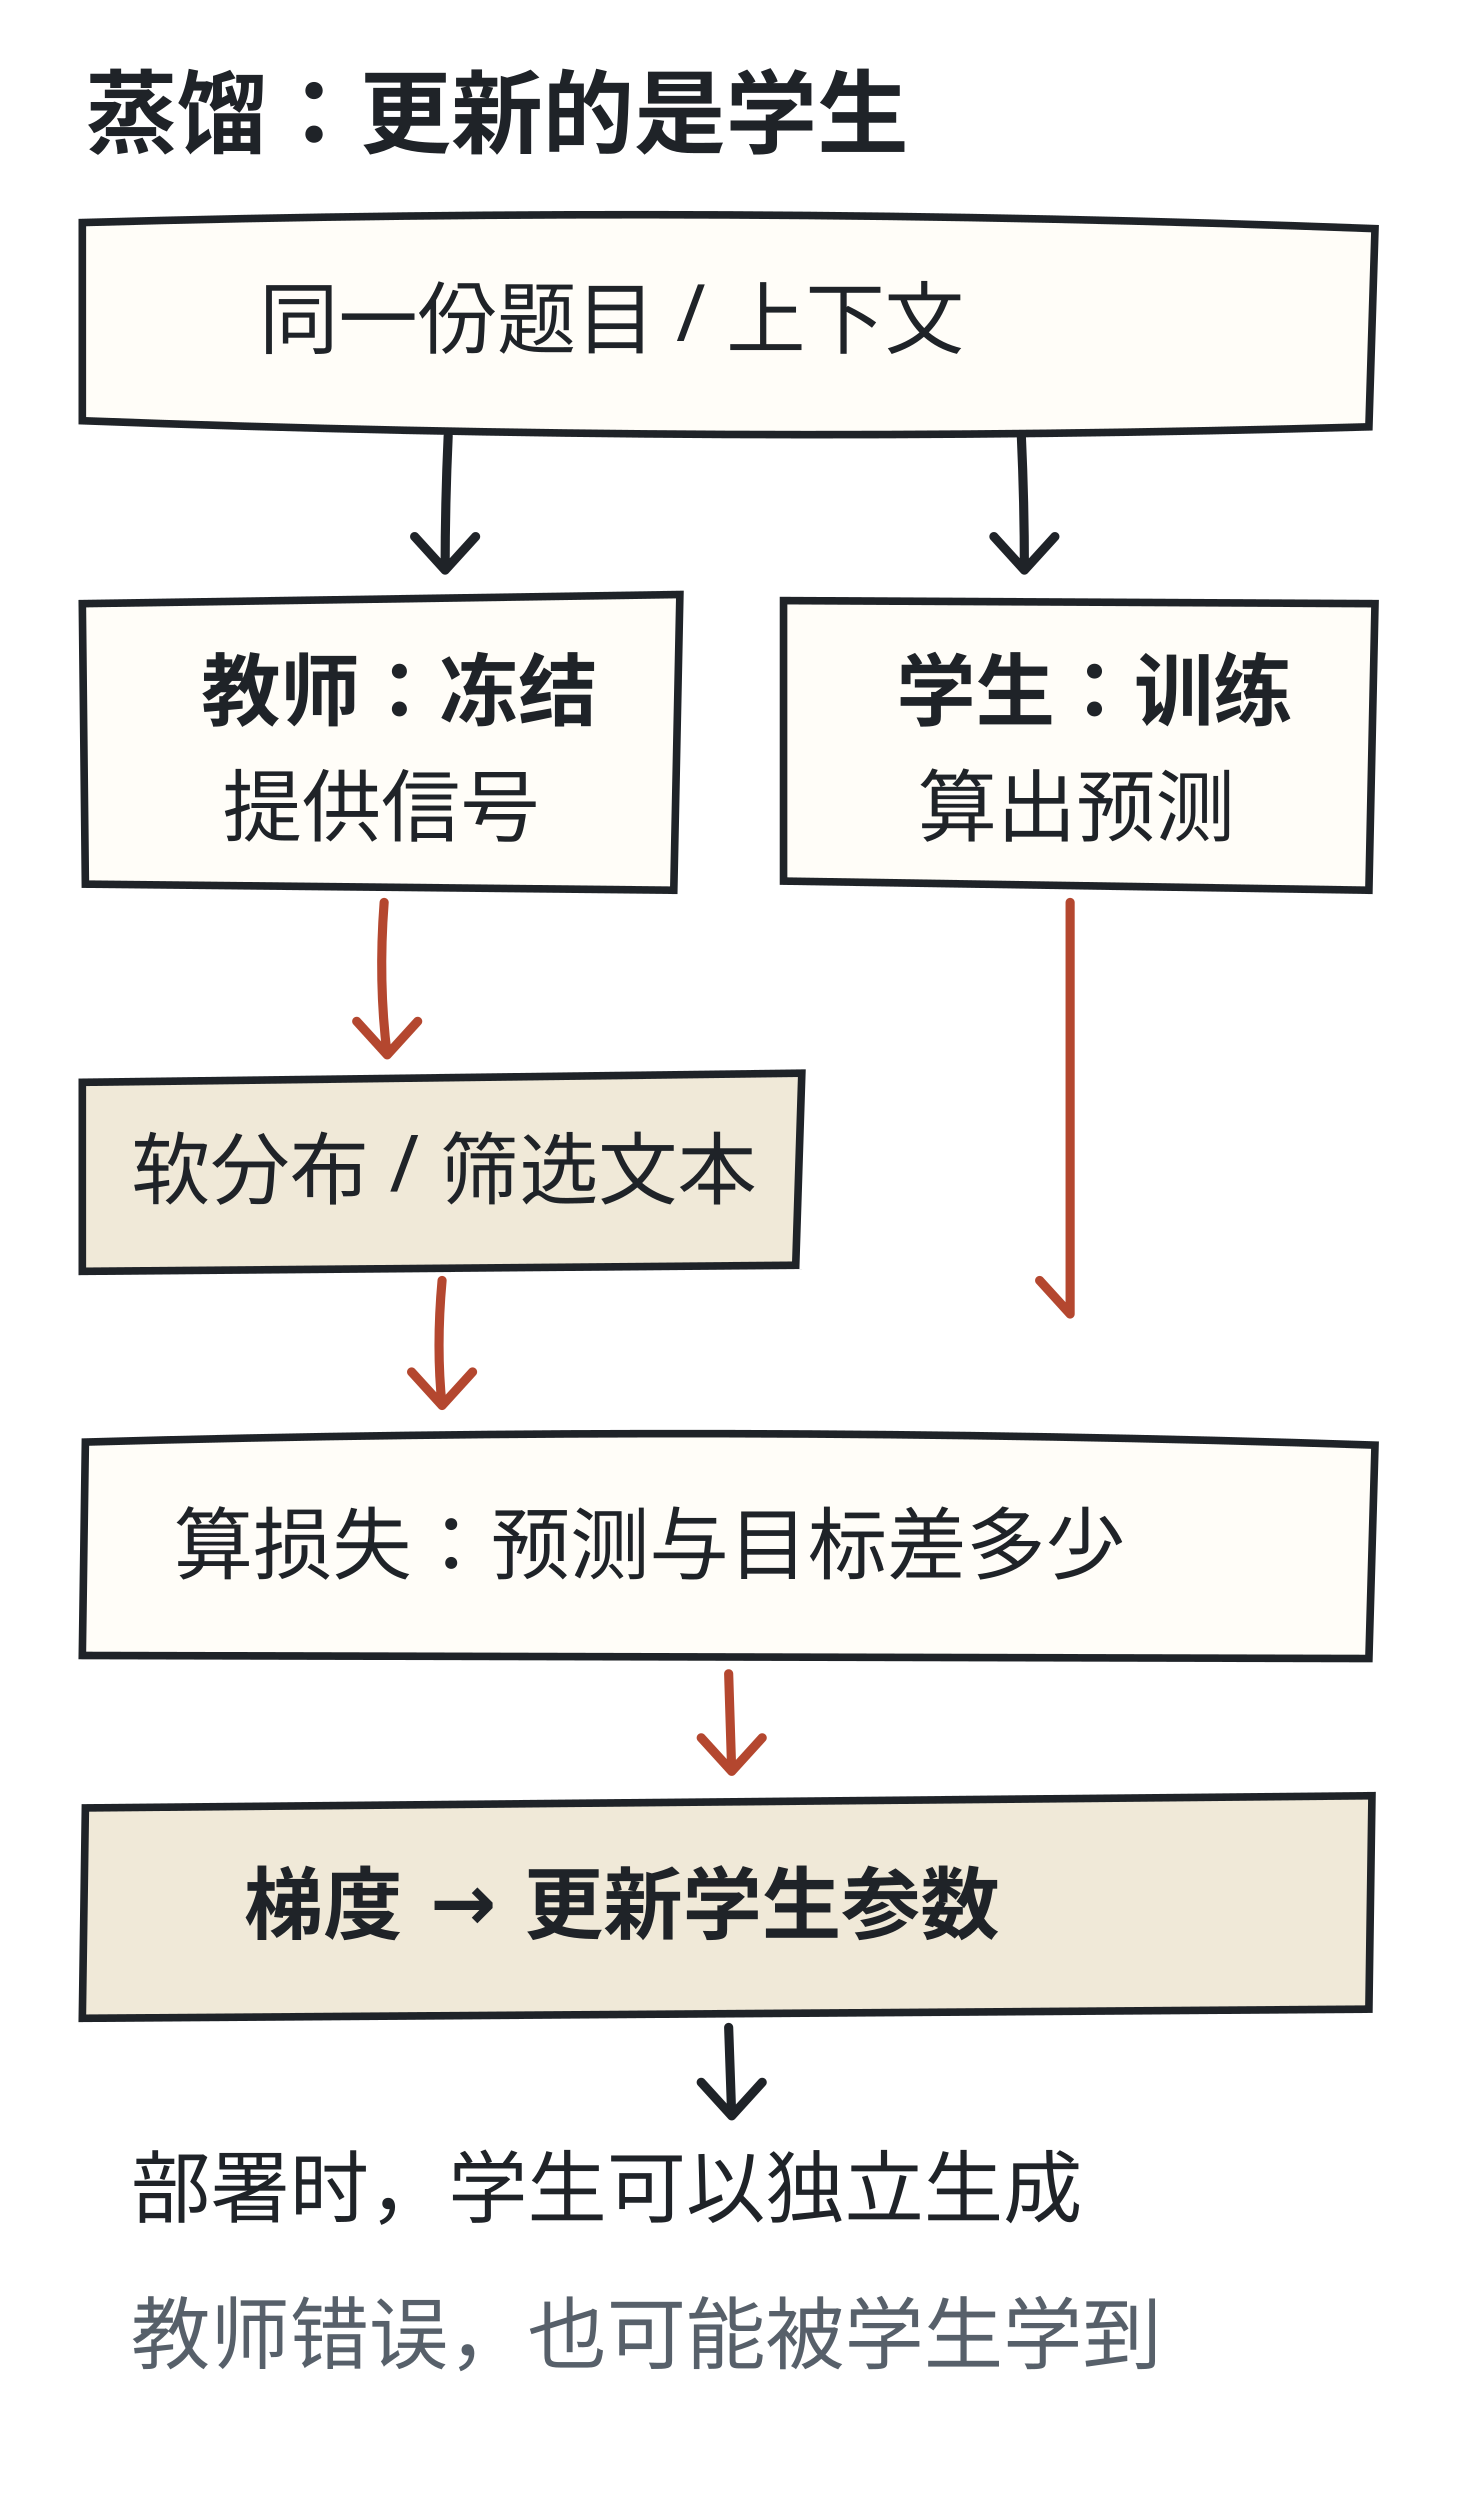
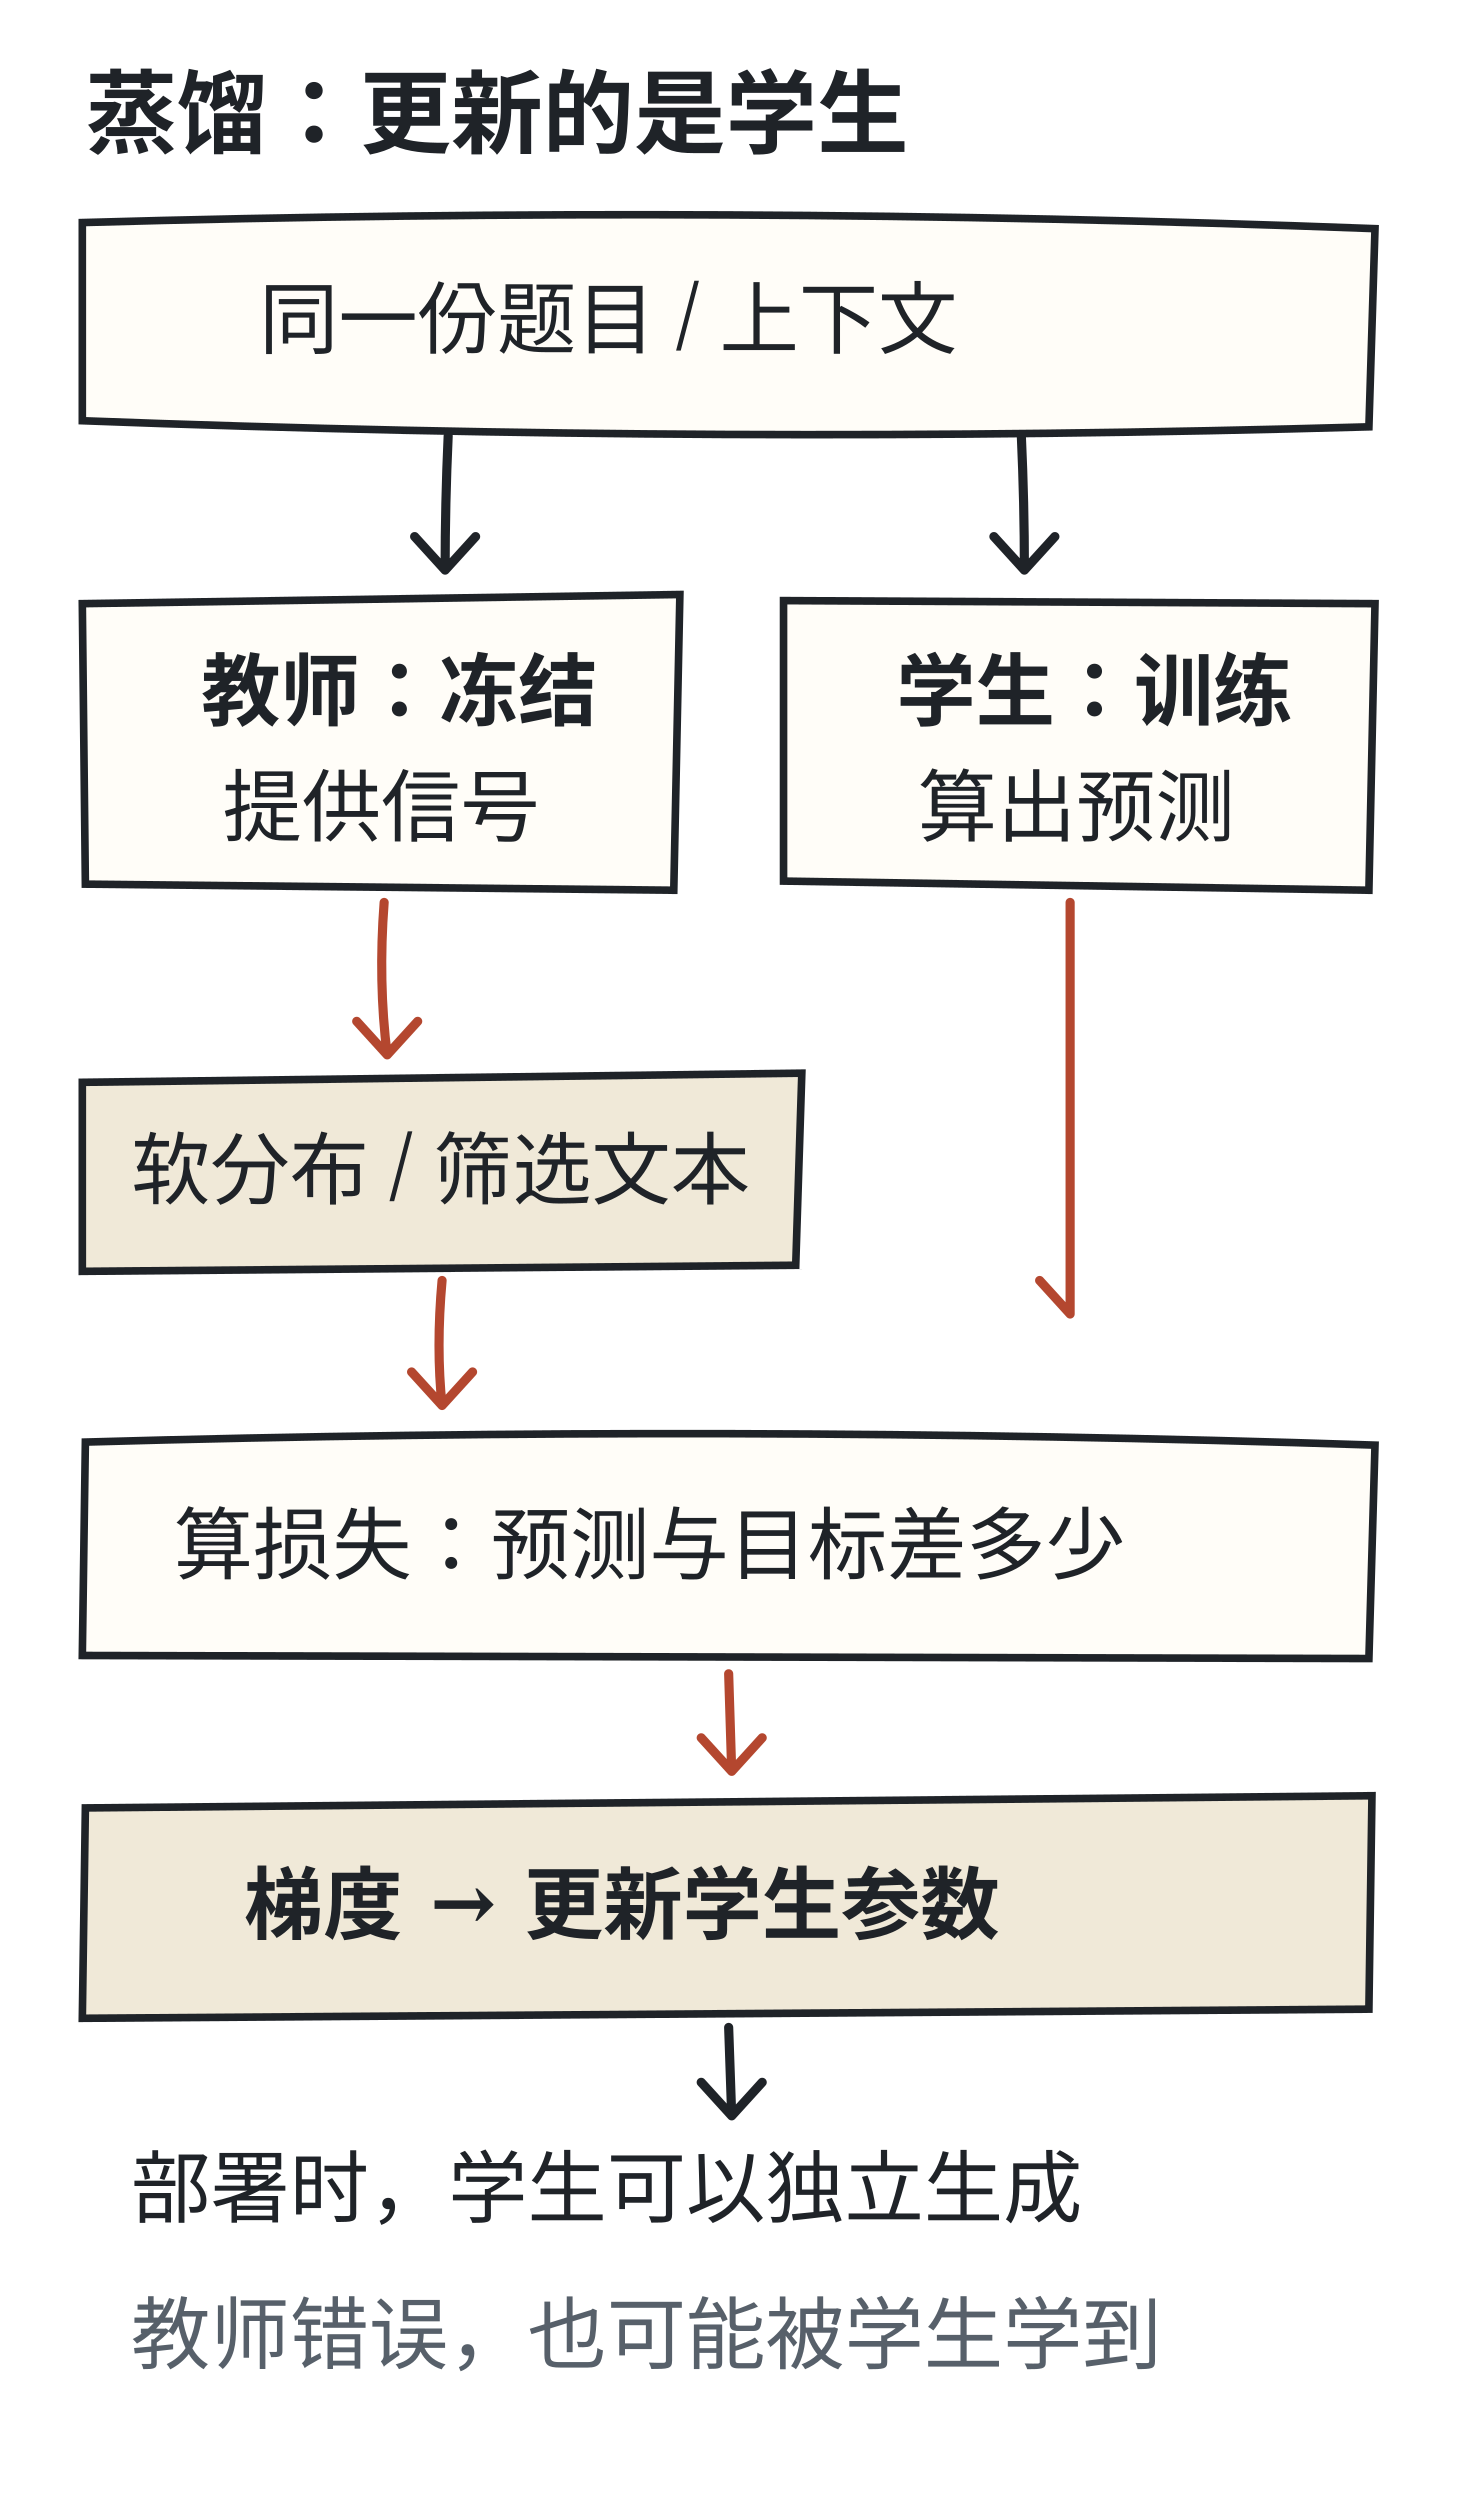
<svg xmlns="http://www.w3.org/2000/svg" width="480" height="820" viewBox="0 0 480 820" role="img" aria-labelledby="title desc">
-   <g font-family="Microsoft YaHei,sans-serif" fill="#1f2328" font-size="26">
+   <g font-family="'Noto Serif SC','Source Han Serif SC','Songti SC','SimSun',serif" fill="#1f2328" font-size="26">
    <text x="28" y="48" font-size="30" font-weight="700">蒸馏：更新的是学生</text>
    <path d="M27 73 Q238 67 451 75 L449 140 Q238 146 27 138Z" fill="#fffdf8" stroke="#1f2328" stroke-width="2.5" />
    <text x="85" y="114">同一份题目 / 上下文</text>
    <g fill="none" stroke="#1f2328" stroke-width="3" stroke-linecap="round" stroke-linejoin="round">
      <path d="M147 143 Q146 165 146 187 M136 176 L146 187 L156 176 M335 143 Q336 165 336 187 M326 176 L336 187 L346 176" />
    </g>
    <path d="M27 198 L223 195 L221 292 L28 290Z M257 197 L451 198 L449 292 L257 289Z" fill="#fffdf8" stroke="#1f2328" stroke-width="2.5" />
    <text x="66" y="236" font-weight="700">教师：冻结</text>
    <text x="73" y="274">提供信号</text>
    <text x="294" y="236" font-weight="700">学生：训练</text>
    <text x="301" y="274">算出预测</text>
    <g fill="none" stroke="#B4472F" stroke-width="3" stroke-linecap="round" stroke-linejoin="round">
      <path d="M126 296 Q124 322 127 346 M117 335 L127 346 L137 335 M351 296 L351 431 M341 420 L351 431" />
    </g>
    <path d="M27 355 L263 352 L261 415 L27 417Z" fill="#f0e9d8" stroke="#1f2328" stroke-width="2.5" />
    <text x="43" y="393">软分布 / 筛选文本</text>
    <g fill="none" stroke="#B4472F" stroke-width="3" stroke-linecap="round" stroke-linejoin="round">
      <path d="M145 420 Q143 442 145 461 M135 450 L145 461 L155 450" />
    </g>
    <path d="M28 473 Q239 467 451 474 L449 544 L27 543Z" fill="#fffdf8" stroke="#1f2328" stroke-width="2.5" />
    <text x="57" y="516">算损失：预测与目标差多少</text>
    <g fill="none" stroke="#B4472F" stroke-width="3" stroke-linecap="round" stroke-linejoin="round">
      <path d="M239 549 L240 581 M230 570 L240 581 L250 570" />
    </g>
    <path d="M28 593 L450 589 L449 659 L27 662Z" fill="#f0e9d8" stroke="#1f2328" stroke-width="2.5" />
    <text x="80" y="634" font-weight="700">梯度 → 更新学生参数</text>
    <g fill="none" stroke="#1f2328" stroke-width="3" stroke-linecap="round" stroke-linejoin="round">
      <path d="M239 665 L240 694 M230 683 L240 694 L250 683" />
    </g>
    <text x="43" y="727">部署时，学生可以独立生成</text>
    <text x="43" y="775" fill="#57606a">教师错误，也可能被学生学到</text>
  </g>
</svg>
